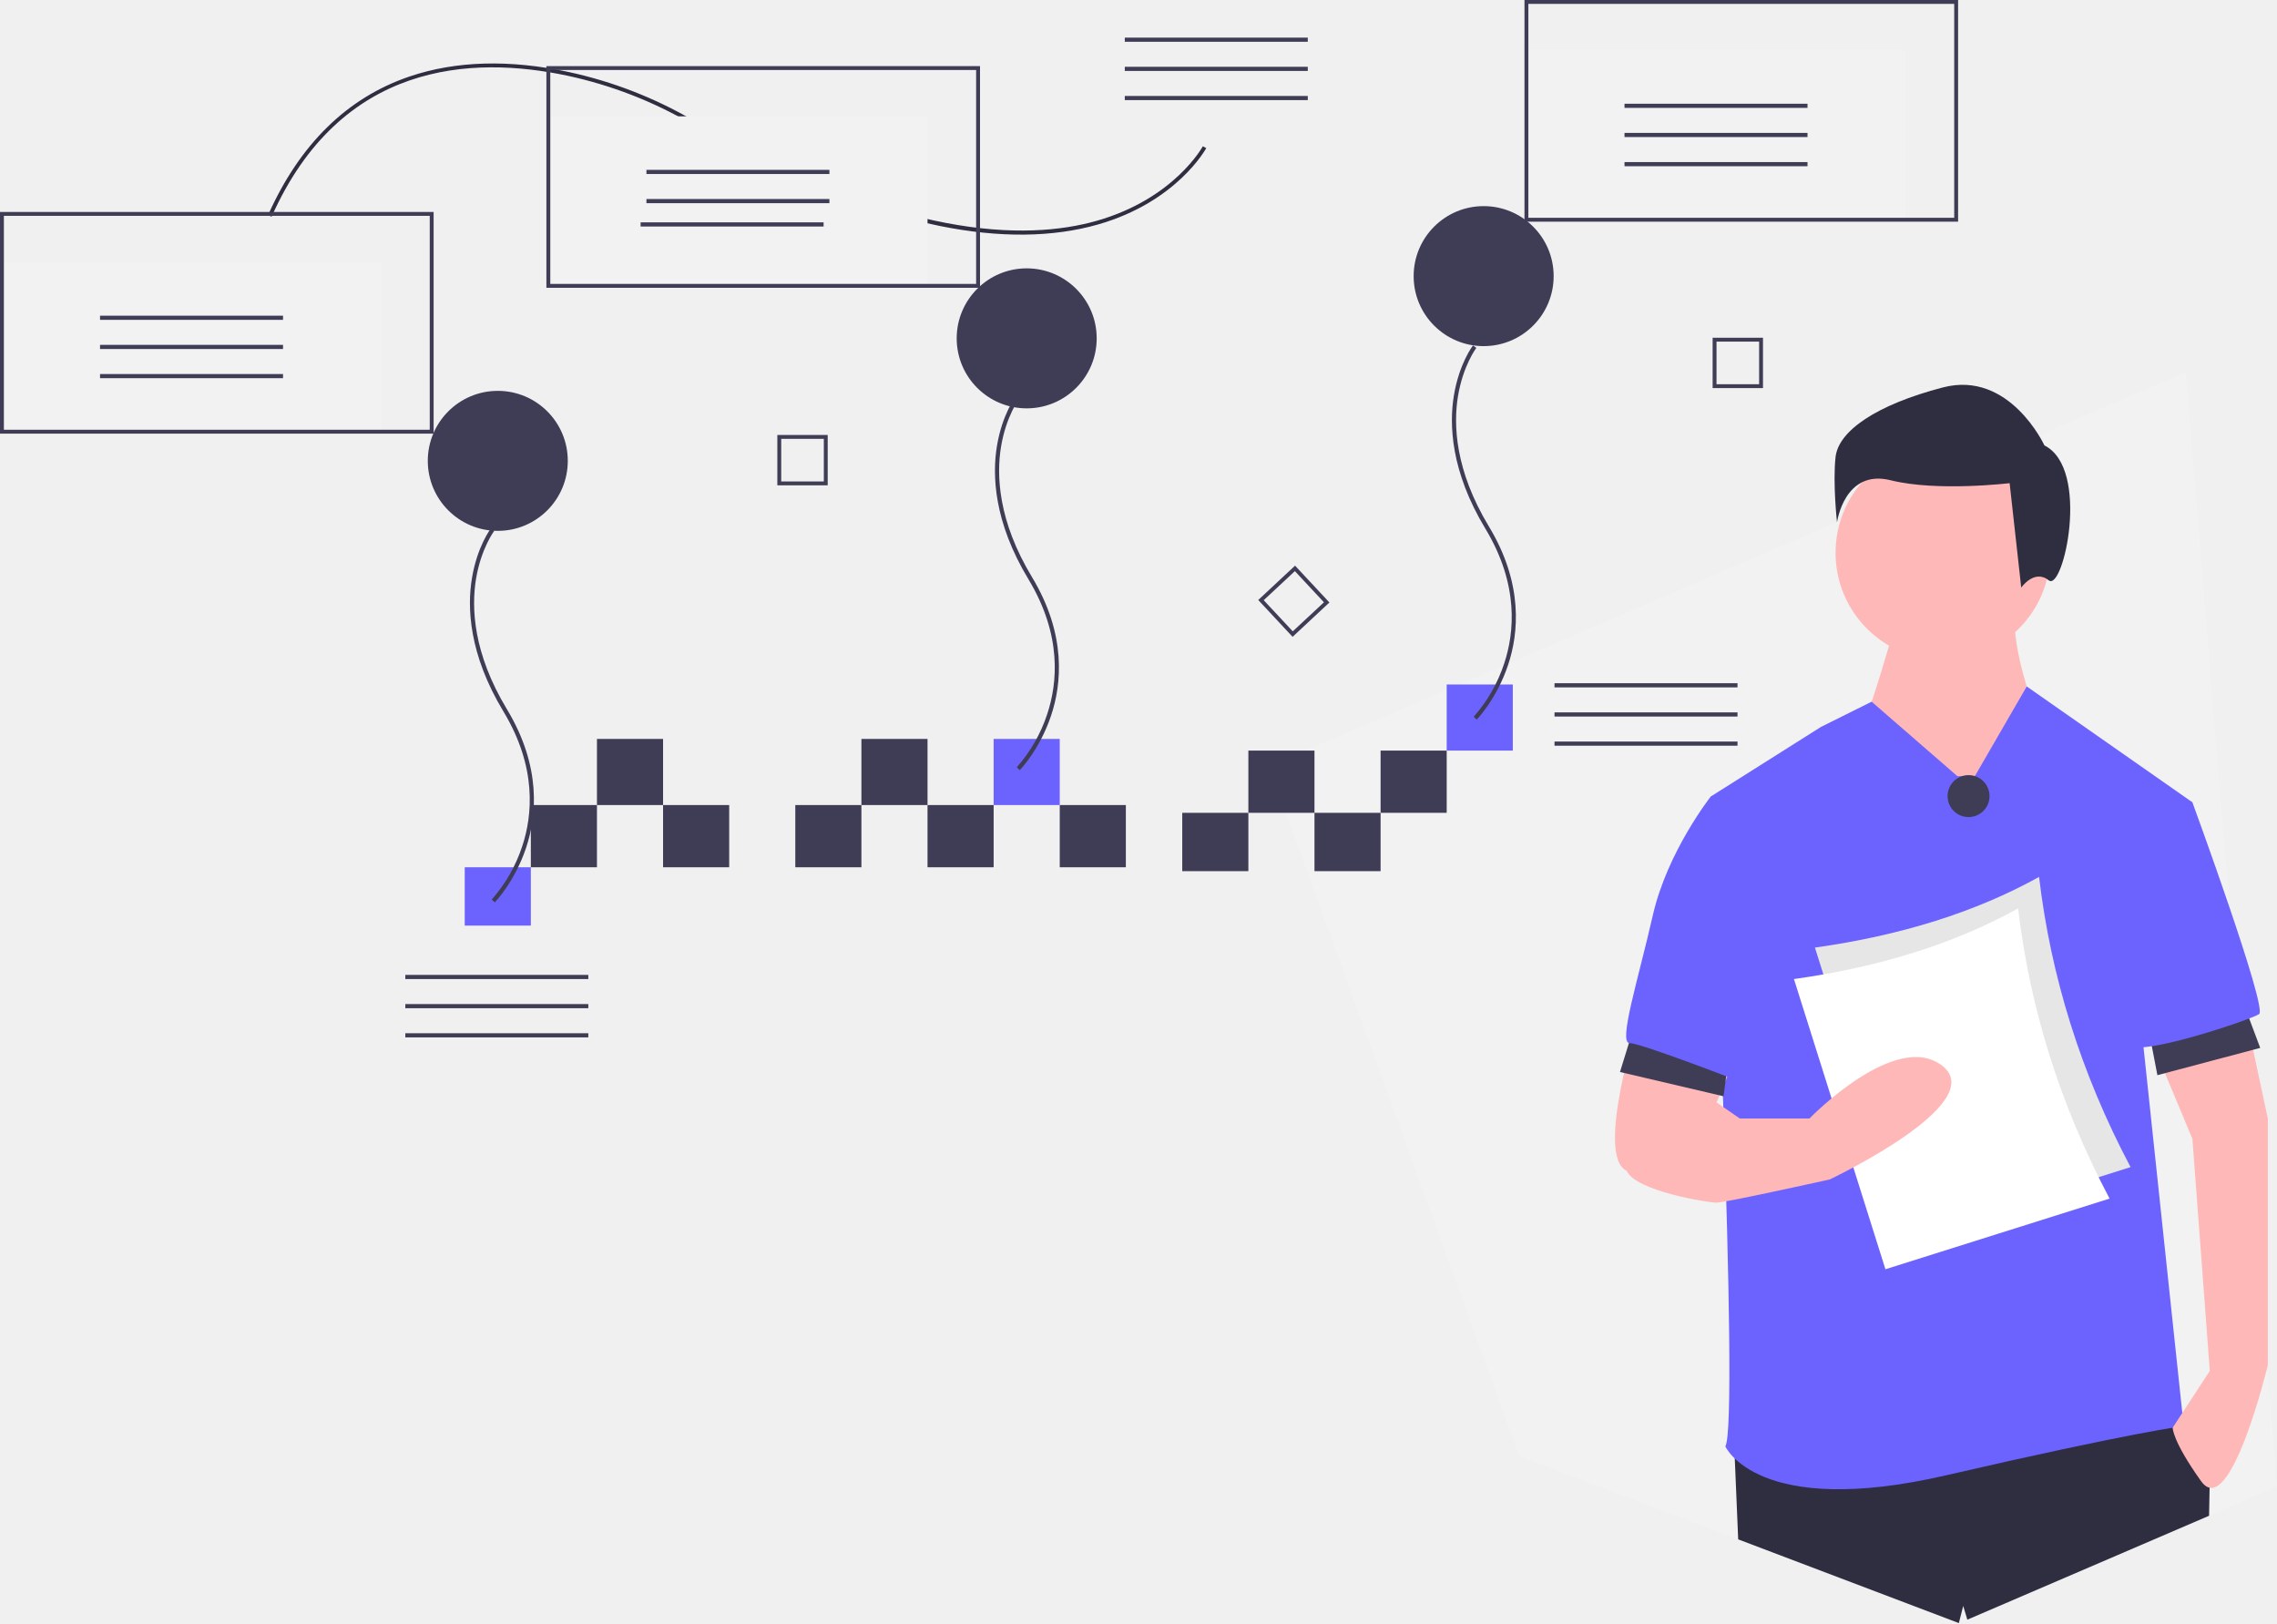
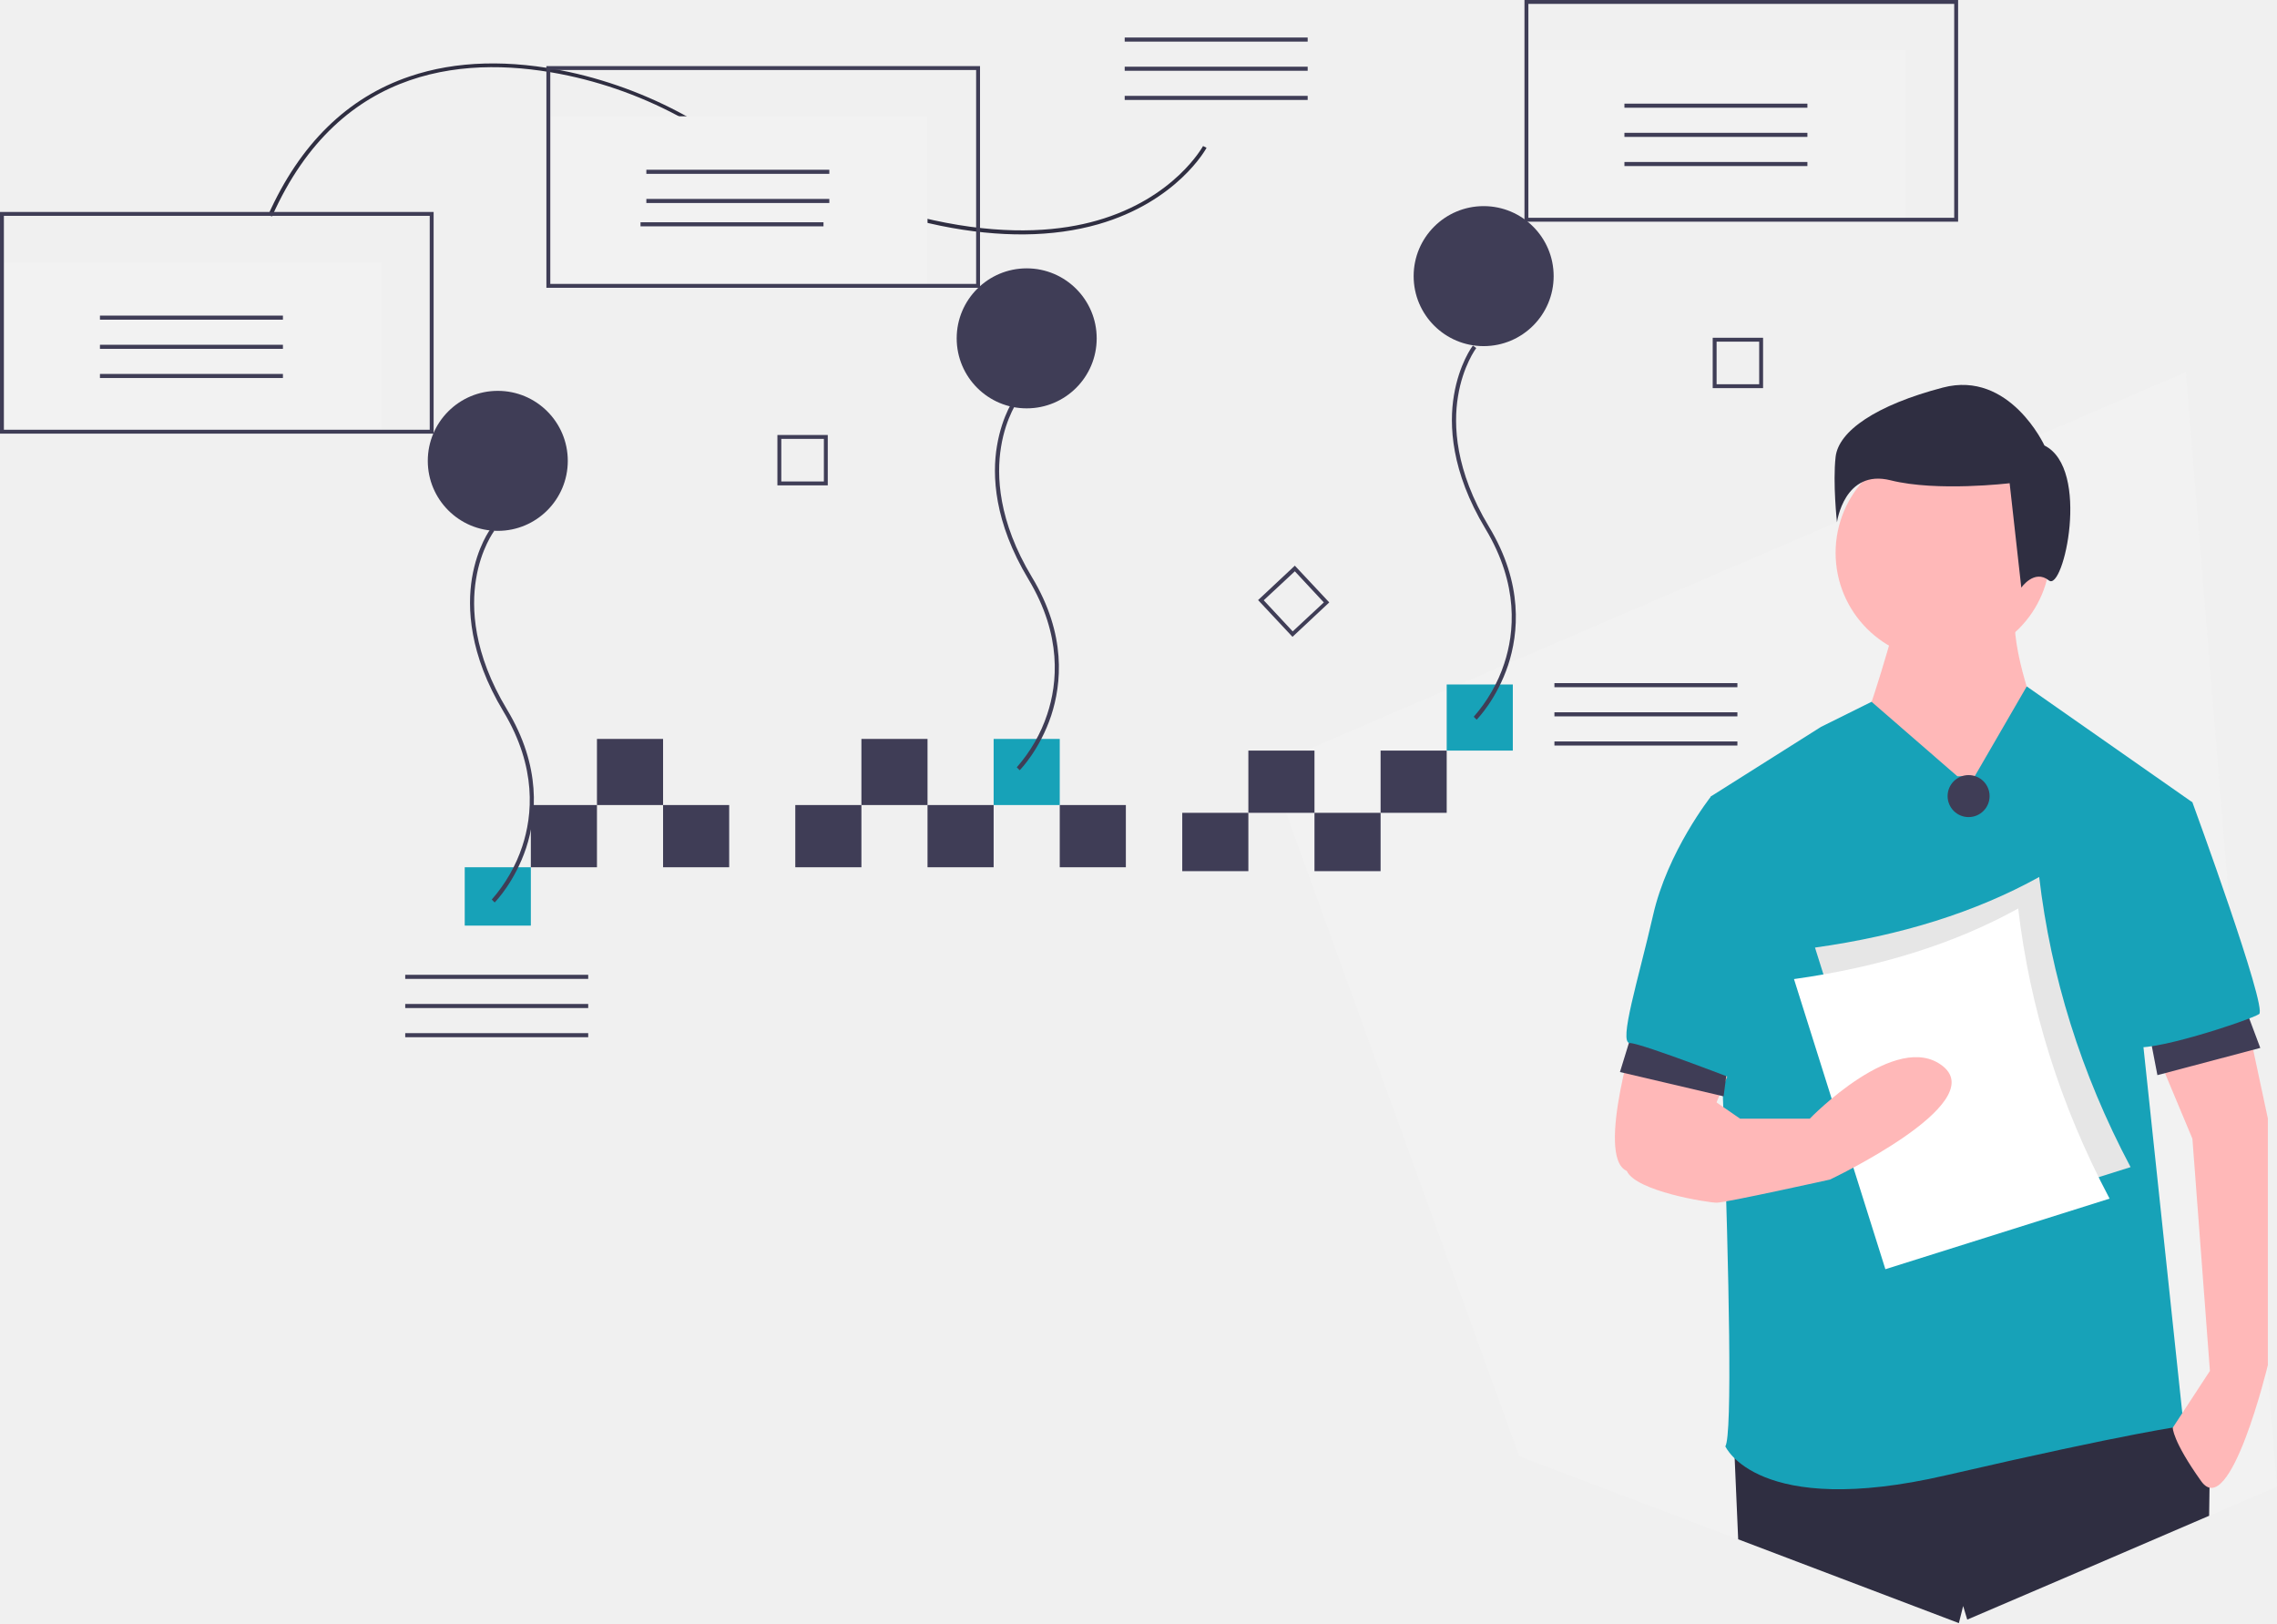
- <svg xmlns="http://www.w3.org/2000/svg" id="abfc9406-9725-4cb2-b46b-8486a730651f" data-name="Layer 1" width="1171" height="834.689" viewBox="0 0 1171 834.689">
-   <polygon points="1124.08 191.421 652.66 394.045 720.59 581.379 769.139 715.243 781.344 748.911 889.978 790.144 893.906 791.633 1007.385 834.689 1061.859 811.391 1136.069 779.493 1171 764.479 1124.08 191.421" fill="#f2f2f2" />
-   <polygon points="1136.436 760.209 1136.339 765.065 1136.069 779.493 1061.859 811.391 1011.745 832.93 1009.63 825.862 1007.385 834.689 893.906 791.633 892.147 750.065 892.147 750.055 891.759 740.817 1114.066 725.893 1118.426 732.573 1119.289 733.9 1136.436 760.209" fill="#2f2e41" />
-   <path d="M989.81,351.248s-14.92,53.71-17.903,53.71,28.347,41.775,28.347,41.775l46.251,25.363,16.412-68.63s-14.92-37.299-11.936-56.694Z" transform="translate(-14.5 -32.65535)" fill="#ffb8b8" />
-   <circle cx="999.181" cy="284.278" r="55.202" fill="#ffb8b8" />
-   <path d="M1021.141,431.814,977.035,393.51l-26.015,12.941-56.694,35.807s14.92,322.262,7.46,334.198c0,0,16.412,37.299,113.389,14.92s122.34-25.363,122.34-25.363l-20.887-196.938,25.363-123.832-85.195-59.575-26.701,46.147Z" transform="translate(-14.5 -32.65535)" fill="#6c63ff" />
-   <path d="M857.026,557.138s-22.379,70.122-5.968,77.582,29.839,4.476,29.839,4.476l25.363-61.17Z" transform="translate(-14.5 -32.65535)" fill="#ffb8b8" />
-   <path d="M1167.353,545.202l13.428,62.662V734.681s-19.395,80.566-34.315,59.678-14.611-27.502-14.611-27.502l19.087-29.193-8.952-119.356-23.786-56.936Z" transform="translate(-14.5 -32.65535)" fill="#ffb8b8" />
-   <path d="M1065.9,261.731s-17.903-38.791-52.218-29.839-53.71,22.379-55.202,35.807.746,33.569.746,33.569,3.73-27.601,27.601-21.633,61.17,1.492,61.17,1.492l5.968,53.71s6.714-9.698,14.174-3.73S1089.771,273.667,1065.9,261.731Z" transform="translate(-14.5 -32.65535)" fill="#2f2e41" />
-   <polygon points="1104.095 524.866 1109.491 552.923 1162.367 538.894 1152.655 512.996 1104.095 524.866" fill="#3f3d56" />
-   <polygon points="841.544 523.987 833.114 551.286 886.377 563.767 889.983 536.343 841.544 523.987" fill="#3f3d56" />
-   <path d="M1107.674,442.257l34.315,2.984s38.791,105.929,34.315,108.913-58.186,20.887-65.646,16.412S1107.674,442.257,1107.674,442.257Z" transform="translate(-14.5 -32.65535)" fill="#6c63ff" />
-   <path d="M906.261,445.241l-11.936-2.984s-22.379,28.347-29.839,61.17-17.903,65.646-11.936,65.646S912.228,589.961,912.228,589.961Z" transform="translate(-14.5 -32.65535)" fill="#6c63ff" />
-   <circle cx="1012.371" cy="409.401" r="10.791" fill="#3f3d56" />
-   <path d="M1110.186,632.852l-115.268,36.338L947.872,519.959q66.623-9.342,115.268-36.338C1069.151,534.524,1084.51,584.307,1110.186,632.852Z" transform="translate(-14.5 -32.65535)" fill="#e6e6e6" />
-   <path d="M1099.395,649.039l-115.268,36.338L937.081,536.146q66.623-9.342,115.268-36.338C1058.36,550.711,1073.719,600.494,1099.395,649.039Z" transform="translate(-14.5 -32.65535)" fill="#fff" />
-   <path d="M864.486,591.453s-17.903,32.823-13.428,43.267,41.775,16.412,46.251,16.412S955.495,639.195,955.495,639.195s82.058-38.791,58.186-58.186-68.63,26.855-68.63,26.855H909.244L889.849,594.437Z" transform="translate(-14.5 -32.65535)" fill="#ffb8b8" />
-   <rect x="1" y="134.833" width="195" height="87.167" fill="#f2f2f2" />
-   <rect x="676" y="418" width="34" height="30" fill="#3f3d56" />
-   <rect x="608" y="418" width="34" height="30" fill="#3f3d56" />
-   <rect x="744" y="352" width="34" height="34" fill="#6c63ff" />
-   <rect x="710" y="386" width="34" height="32" fill="#3f3d56" />
-   <rect x="642" y="386" width="34" height="32" fill="#3f3d56" />
-   <rect x="239" y="446" width="34" height="30" fill="#6c63ff" />
-   <rect x="545" y="414" width="34" height="32" fill="#3f3d56" />
-   <rect x="341" y="414" width="34" height="32" fill="#3f3d56" />
-   <rect x="307" y="380" width="34" height="34" fill="#3f3d56" />
-   <rect x="477" y="414" width="34" height="32" fill="#3f3d56" />
-   <rect x="443" y="380" width="34" height="34" fill="#3f3d56" />
-   <rect x="409" y="414" width="34" height="32" fill="#3f3d56" />
-   <rect x="273" y="414" width="34" height="32" fill="#3f3d56" />
-   <rect x="511" y="380" width="34" height="34" fill="#6c63ff" />
-   <path d="M679.241,360.15l-17.664-18.938,18.938-17.664L698.179,342.486Zm-14.848-18.84,14.946,16.024,16.024-14.946-14.946-16.024Z" transform="translate(-14.5 -32.65535)" fill="#3f3d56" />
-   <path d="M440.16,282.239H414.263v-25.897H440.16Zm-23.905-1.992h21.913V258.334H416.255Z" transform="translate(-14.5 -32.65535)" fill="#3f3d56" />
-   <path d="M921.16,232.239H895.263v-25.897H921.16Zm-23.905-1.992h21.913V208.334H897.255Z" transform="translate(-14.5 -32.65535)" fill="#3f3d56" />
-   <path d="M268.931,496.723l-1.531-1.494a78.184,78.184,0,0,0,15.68-27.432c5.204-15.66,7.746-40.392-9.698-69.282-17.847-29.559-18.65-53.568-16.182-68.503,2.687-16.252,9.54-25.361,9.831-25.741l1.7,1.299c-.068.089-6.863,9.15-9.441,24.917-2.38,14.557-1.55,37.984,15.923,66.922,17.889,29.629,15.239,55.048,9.866,71.154C279.259,486.013,269.351,496.294,268.931,496.723Z" transform="translate(-14.5 -32.65535)" fill="#3f3d56" />
-   <path d="M538.931,428.723l-1.531-1.494a78.184,78.184,0,0,0,15.68-27.432c5.204-15.66,7.746-40.392-9.698-69.282-17.847-29.559-18.65-53.568-16.182-68.503,2.687-16.252,9.54-25.361,9.831-25.741l1.7,1.299c-.068.089-6.863,9.15-9.441,24.917-2.38,14.557-1.55,37.984,15.923,66.922,17.889,29.629,15.239,55.048,9.866,71.154C549.259,418.013,539.351,428.294,538.931,428.723Z" transform="translate(-14.5 -32.65535)" fill="#3f3d56" />
-   <path d="M773.931,402.723l-1.531-1.494a78.184,78.184,0,0,0,15.68-27.432c5.204-15.66,7.746-40.392-9.698-69.282-17.847-29.559-18.65-53.568-16.182-68.503,2.687-16.252,9.54-25.361,9.831-25.741l1.7,1.299c-.068.089-6.863,9.15-9.441,24.917-2.38,14.557-1.55,37.984,15.923,66.922,17.889,29.629,15.239,55.048,9.866,71.154C784.259,392.013,774.351,402.294,773.931,402.723Z" transform="translate(-14.5 -32.65535)" fill="#3f3d56" />
-   <rect x="51.444" y="162.347" width="94.111" height="2.139" fill="#3f3d56" />
-   <rect x="51.444" y="177.347" width="94.111" height="2.139" fill="#3f3d56" />
-   <rect x="51.444" y="192.347" width="94.111" height="2.139" fill="#3f3d56" />
-   <rect x="578.444" y="19.347" width="94.111" height="2.139" fill="#3f3d56" />
-   <rect x="578.444" y="34.347" width="94.111" height="2.139" fill="#3f3d56" />
-   <rect x="578.444" y="49.347" width="94.111" height="2.139" fill="#3f3d56" />
-   <rect x="799.444" y="351.347" width="94.111" height="2.139" fill="#3f3d56" />
-   <rect x="799.444" y="366.347" width="94.111" height="2.139" fill="#3f3d56" />
-   <rect x="799.444" y="381.347" width="94.111" height="2.139" fill="#3f3d56" />
-   <rect x="208.444" y="501.347" width="94.111" height="2.139" fill="#3f3d56" />
-   <rect x="208.444" y="516.347" width="94.111" height="2.139" fill="#3f3d56" />
-   <rect x="208.444" y="531.347" width="94.111" height="2.139" fill="#3f3d56" />
-   <path d="M152.36,143.276c16.26-36.473,40.767-60.466,72.839-71.311,23.813-8.053,51.352-8.814,81.851-2.263A218.889,218.889,0,0,1,371.002,94.543c105.882,61.45,171.342,61.996,207.612,51.634,39.769-11.362,54.323-38.022,54.465-38.29l1.767.937c-.146.275-15.031,27.632-55.604,39.254-23.391,6.7-50.721,6.976-81.231.822-37.971-7.66-81.041-25.366-128.014-52.627A216.904,216.904,0,0,0,306.632,71.658c-50.023-10.745-117.077-6.901-152.446,72.433Z" transform="translate(-14.5 -32.65535)" fill="#2f2e41" />
-   <circle cx="256" cy="237" r="36" fill="#3f3d56" />
-   <circle cx="528" cy="174" r="36" fill="#3f3d56" />
-   <circle cx="763" cy="142" r="36" fill="#3f3d56" />
-   <path d="M237.5,255.655H14.5v-114h223Zm-221-2h219v-110H16.5Z" transform="translate(-14.5 -32.65535)" fill="#3f3d56" />
-   <rect x="282" y="59.833" width="195" height="87.167" fill="#f2f2f2" />
-   <rect x="332.444" y="87.347" width="94.111" height="2.139" fill="#3f3d56" />
-   <rect x="332.444" y="102.347" width="94.111" height="2.139" fill="#3f3d56" />
-   <rect x="329.444" y="114.347" width="94.111" height="2.139" fill="#3f3d56" />
-   <path d="M518.5,180.655h-223v-114h223Zm-221-2h219v-110h-219Z" transform="translate(-14.5 -32.65535)" fill="#3f3d56" />
-   <rect x="785" y="25.833" width="195" height="87.167" fill="#f2f2f2" />
-   <rect x="835.444" y="53.347" width="94.111" height="2.139" fill="#3f3d56" />
-   <rect x="835.444" y="68.347" width="94.111" height="2.139" fill="#3f3d56" />
-   <rect x="835.444" y="83.347" width="94.111" height="2.139" fill="#3f3d56" />
-   <path d="M1021.5,146.655h-223v-114h223Zm-221-2h219v-110h-219Z" transform="translate(-14.5 -32.65535)" fill="#3f3d56" />
+ <svg xmlns="http://www.w3.org/2000/svg" version="1.1" id="abfc9406-9725-4cb2-b46b-8486a730651f" x="0px" y="0px" viewBox="0 0 1171 834.7" style="enable-background:new 0 0 1171 834.7;" xml:space="preserve">
+   <style type="text/css">
+ 	.st0{fill:#F2F2F2;}
+ 	.st1{fill:#2F2E41;}
+ 	.st2{fill:#FFB8B8;}
+ 	.st3{fill:#17A2B8;}
+ 	.st4{fill:#3F3D56;}
+ 	.st5{fill:#E6E6E6;}
+ 	.st6{fill:#FFFFFF;}
+ </style>
+   <polygon class="st0" points="1124.1,191.4 652.7,394 720.6,581.4 769.1,715.2 781.3,748.9 890,790.1 893.9,791.6 1007.4,834.7   1061.9,811.4 1136.1,779.5 1171,764.5 " />
+   <polygon class="st1" points="1136.4,760.2 1136.3,765.1 1136.1,779.5 1061.9,811.4 1011.7,832.9 1009.6,825.9 1007.4,834.7   893.9,791.6 892.1,750.1 892.1,750.1 891.8,740.8 1114.1,725.9 1118.4,732.6 1119.3,733.9 " />
+   <path class="st2" d="M975.3,318.6c0,0-14.9,53.7-17.9,53.7s28.3,41.8,28.3,41.8l46.3,25.4l16.4-68.6c0,0-14.9-37.3-11.9-56.7  L975.3,318.6z" />
+   <circle class="st2" cx="999.2" cy="284.3" r="55.2" />
+   <path class="st3" d="M1006.6,399.2l-44.1-38.3l-26,12.9l-56.7,35.8c0,0,14.9,322.3,7.5,334.2c0,0,16.4,37.3,113.4,14.9  s122.3-25.4,122.3-25.4l-20.9-196.9l25.4-123.8l-85.2-59.6l-26.7,46.1L1006.6,399.2z" />
+   <path class="st2" d="M842.5,524.5c0,0-22.4,70.1-6,77.6s29.8,4.5,29.8,4.5l25.4-61.2L842.5,524.5z" />
+   <path class="st2" d="M1152.9,512.5l13.4,62.7V702c0,0-19.4,80.6-34.3,59.7s-14.6-27.5-14.6-27.5l19.1-29.2l-9-119.4l-23.8-56.9  L1152.9,512.5z" />
+   <path class="st1" d="M1051.4,229.1c0,0-17.9-38.8-52.2-29.8S945.5,221.6,944,235s0.7,33.6,0.7,33.6s3.7-27.6,27.6-21.6  s61.2,1.5,61.2,1.5l6,53.7c0,0,6.7-9.7,14.2-3.7S1075.3,241,1051.4,229.1z" />
+   <polygon class="st4" points="1104.1,524.9 1109.5,552.9 1162.4,538.9 1152.7,513 " />
+   <polygon class="st4" points="841.5,524 833.1,551.3 886.4,563.8 890,536.3 " />
+   <path class="st3" d="M1093.2,409.6l34.3,3c0,0,38.8,105.9,34.3,108.9s-58.2,20.9-65.6,16.4S1093.2,409.6,1093.2,409.6z" />
+   <path class="st3" d="M891.8,412.6l-11.9-3c0,0-22.4,28.3-29.8,61.2c-7.5,32.8-17.9,65.6-11.9,65.6s59.7,20.9,59.7,20.9L891.8,412.6z  " />
+   <circle class="st4" cx="1012.4" cy="409.4" r="10.8" />
+   <path class="st5" d="M1095.7,600.2l-115.3,36.3l-47-149.2c44.4-6.2,82.8-18.3,115.3-36.3C1054.7,501.9,1070,551.7,1095.7,600.2z" />
+   <path class="st6" d="M1084.9,616.4l-115.3,36.3l-47-149.2c44.4-6.2,82.8-18.3,115.3-36.3C1043.9,518.1,1059.2,567.8,1084.9,616.4z" />
+   <path class="st2" d="M850,558.8c0,0-17.9,32.8-13.4,43.3s41.8,16.4,46.3,16.4s58.2-11.9,58.2-11.9s82.1-38.8,58.2-58.2  s-68.6,26.9-68.6,26.9h-35.8l-19.4-13.4L850,558.8z" />
+   <rect x="1" y="134.8" class="st0" width="195" height="87.2" />
+   <rect x="676" y="418" class="st4" width="34" height="30" />
+   <rect x="608" y="418" class="st4" width="34" height="30" />
+   <rect x="744" y="352" class="st3" width="34" height="34" />
+   <rect x="710" y="386" class="st4" width="34" height="32" />
+   <rect x="642" y="386" class="st4" width="34" height="32" />
+   <rect x="239" y="446" class="st3" width="34" height="30" />
+   <rect x="545" y="414" class="st4" width="34" height="32" />
+   <rect x="341" y="414" class="st4" width="34" height="32" />
+   <rect x="307" y="380" class="st4" width="34" height="34" />
+   <rect x="477" y="414" class="st4" width="34" height="32" />
+   <rect x="443" y="380" class="st4" width="34" height="34" />
+   <rect x="409" y="414" class="st4" width="34" height="32" />
+   <rect x="273" y="414" class="st4" width="34" height="32" />
+   <rect x="511" y="380" class="st3" width="34" height="34" />
+   <path class="st4" d="M664.7,327.5l-17.7-18.9l18.9-17.7l17.7,18.9L664.7,327.5z M649.9,308.7l14.9,16l16-14.9l-14.9-16L649.9,308.7z  " />
+   <path class="st4" d="M425.7,249.6h-25.9v-25.9h25.9V249.6z M401.8,247.6h21.9v-21.9h-21.9V247.6z" />
+   <path class="st4" d="M906.7,199.6h-25.9v-25.9h25.9V199.6z M882.8,197.6h21.9v-21.9h-21.9V197.6z" />
+   <path class="st4" d="M254.4,464.1l-1.5-1.5c7-8,12.4-17.3,15.7-27.4c5.2-15.7,7.7-40.4-9.7-69.3c-17.8-29.6-18.6-53.6-16.2-68.5  c2.7-16.3,9.5-25.4,9.8-25.7l1.7,1.3c-0.1,0.1-6.9,9.2-9.4,24.9c-2.4,14.6-1.5,38,15.9,66.9c17.9,29.6,15.2,55,9.9,71.2  C264.8,453.4,254.9,463.6,254.4,464.1z" />
+   <path class="st4" d="M524.4,396.1l-1.5-1.5c7-8,12.4-17.3,15.7-27.4c5.2-15.7,7.7-40.4-9.7-69.3c-17.8-29.6-18.7-53.6-16.2-68.5  c2.7-16.3,9.5-25.4,9.8-25.7l1.7,1.3c-0.1,0.1-6.9,9.2-9.4,24.9c-2.4,14.6-1.5,38,15.9,66.9c17.9,29.6,15.2,55,9.9,71.2  C534.8,385.4,524.9,395.6,524.4,396.1z" />
+   <path class="st4" d="M759.4,370.1l-1.5-1.5c7-8,12.4-17.3,15.7-27.4c5.2-15.7,7.7-40.4-9.7-69.3c-17.8-29.6-18.7-53.6-16.2-68.5  c2.7-16.3,9.5-25.4,9.8-25.7l1.7,1.3c-0.1,0.1-6.9,9.2-9.4,24.9c-2.4,14.6-1.5,38,15.9,66.9c17.9,29.6,15.2,55,9.9,71.2  C769.8,359.4,759.9,369.6,759.4,370.1z" />
+   <rect x="51.4" y="162.3" class="st4" width="94.1" height="2.1" />
+   <rect x="51.4" y="177.3" class="st4" width="94.1" height="2.1" />
+   <rect x="51.4" y="192.3" class="st4" width="94.1" height="2.1" />
+   <rect x="578.4" y="19.3" class="st4" width="94.1" height="2.1" />
+   <rect x="578.4" y="34.3" class="st4" width="94.1" height="2.1" />
+   <rect x="578.4" y="49.3" class="st4" width="94.1" height="2.1" />
+   <rect x="799.4" y="351.3" class="st4" width="94.1" height="2.1" />
+   <rect x="799.4" y="366.3" class="st4" width="94.1" height="2.1" />
+   <rect x="799.4" y="381.3" class="st4" width="94.1" height="2.1" />
+   <rect x="208.4" y="501.3" class="st4" width="94.1" height="2.1" />
+   <rect x="208.4" y="516.3" class="st4" width="94.1" height="2.1" />
+   <rect x="208.4" y="531.3" class="st4" width="94.1" height="2.1" />
+   <path class="st1" d="M137.9,110.6c16.3-36.5,40.8-60.5,72.8-71.3c23.8-8.1,51.4-8.8,81.9-2.3c22.5,4.9,44.1,13.3,64,24.8  c105.9,61.5,171.3,62,207.6,51.6c39.8-11.4,54.3-38,54.5-38.3l1.8,0.9c-0.1,0.3-15,27.6-55.6,39.3c-23.4,6.7-50.7,7-81.2,0.8  c-38-7.7-81-25.4-128-52.6c-19.7-11.5-41.1-19.8-63.4-24.6c-50-10.7-117.1-6.9-152.4,72.4L137.9,110.6z" />
+   <circle class="st4" cx="256" cy="237" r="36" />
+   <circle class="st4" cx="528" cy="174" r="36" />
+   <circle class="st4" cx="763" cy="142" r="36" />
+   <path class="st4" d="M223,223H0V109h223V223z M2,221h219V111H2V221z" />
+   <rect x="282" y="59.8" class="st0" width="195" height="87.2" />
+   <rect x="332.4" y="87.3" class="st4" width="94.1" height="2.1" />
+   <rect x="332.4" y="102.3" class="st4" width="94.1" height="2.1" />
+   <rect x="329.4" y="114.3" class="st4" width="94.1" height="2.1" />
+   <path class="st4" d="M504,148H281V34h223V148z M283,146h219V36H283V146z" />
+   <rect x="785" y="25.8" class="st0" width="195" height="87.2" />
+   <rect x="835.4" y="53.3" class="st4" width="94.1" height="2.1" />
+   <rect x="835.4" y="68.3" class="st4" width="94.1" height="2.1" />
+   <rect x="835.4" y="83.3" class="st4" width="94.1" height="2.1" />
+   <path class="st4" d="M1007,114H784V0h223V114z M786,112h219V2H786V112z" />
</svg>
